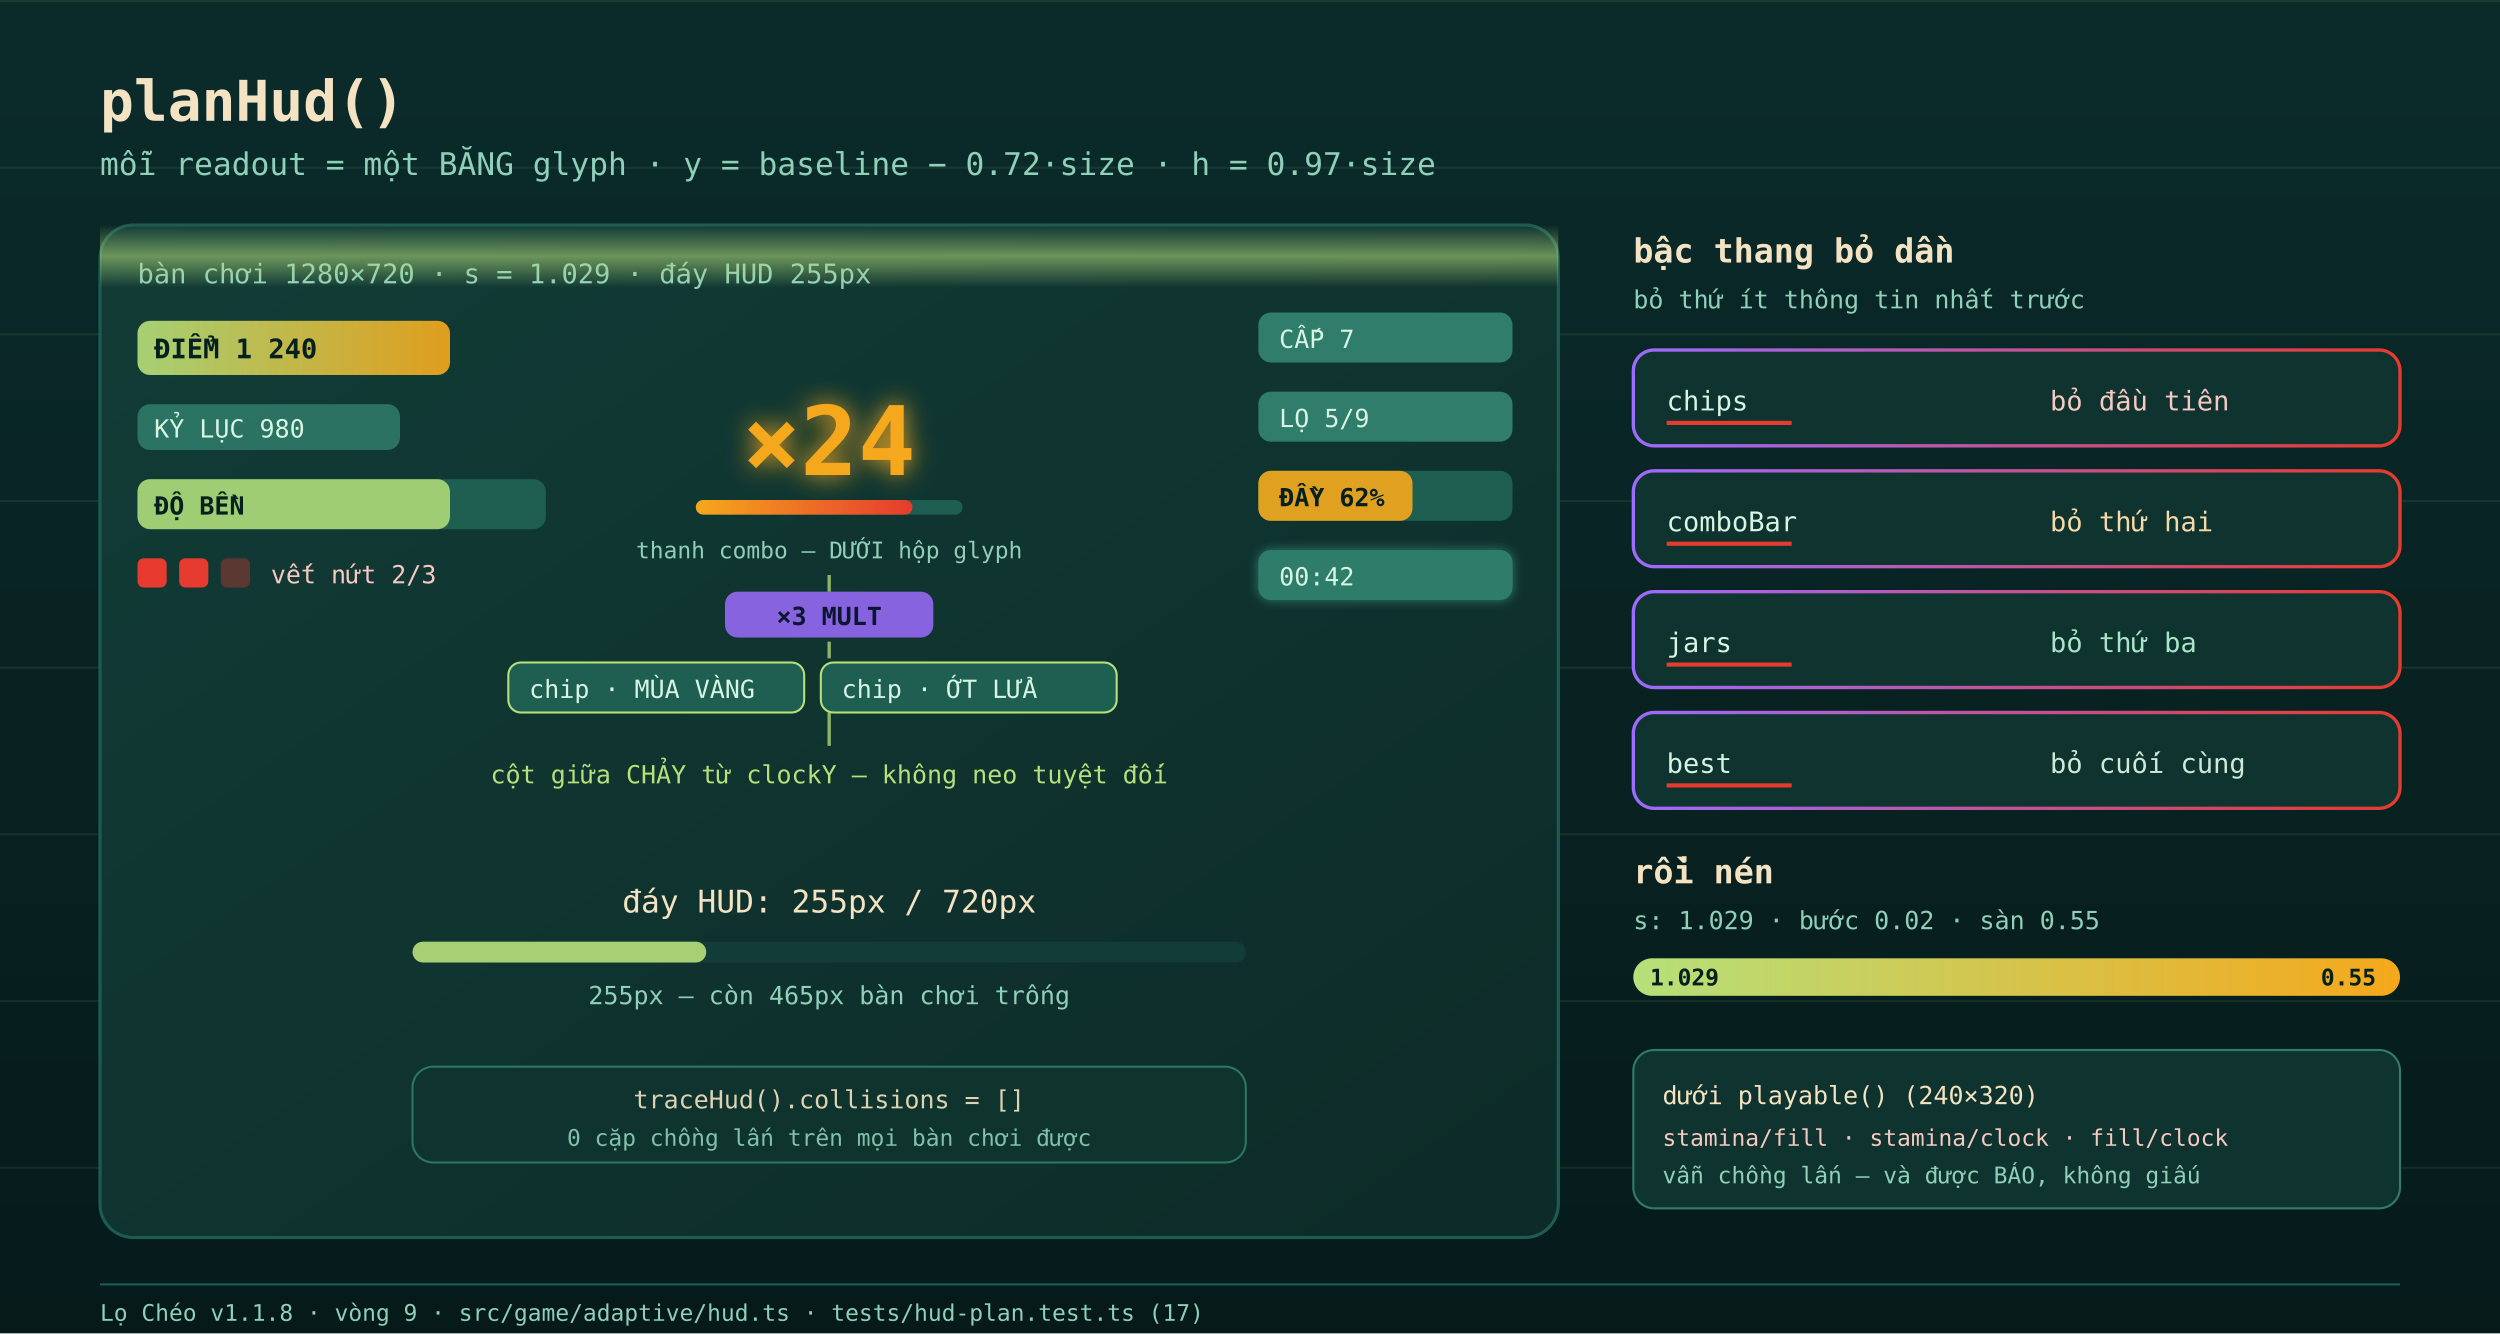
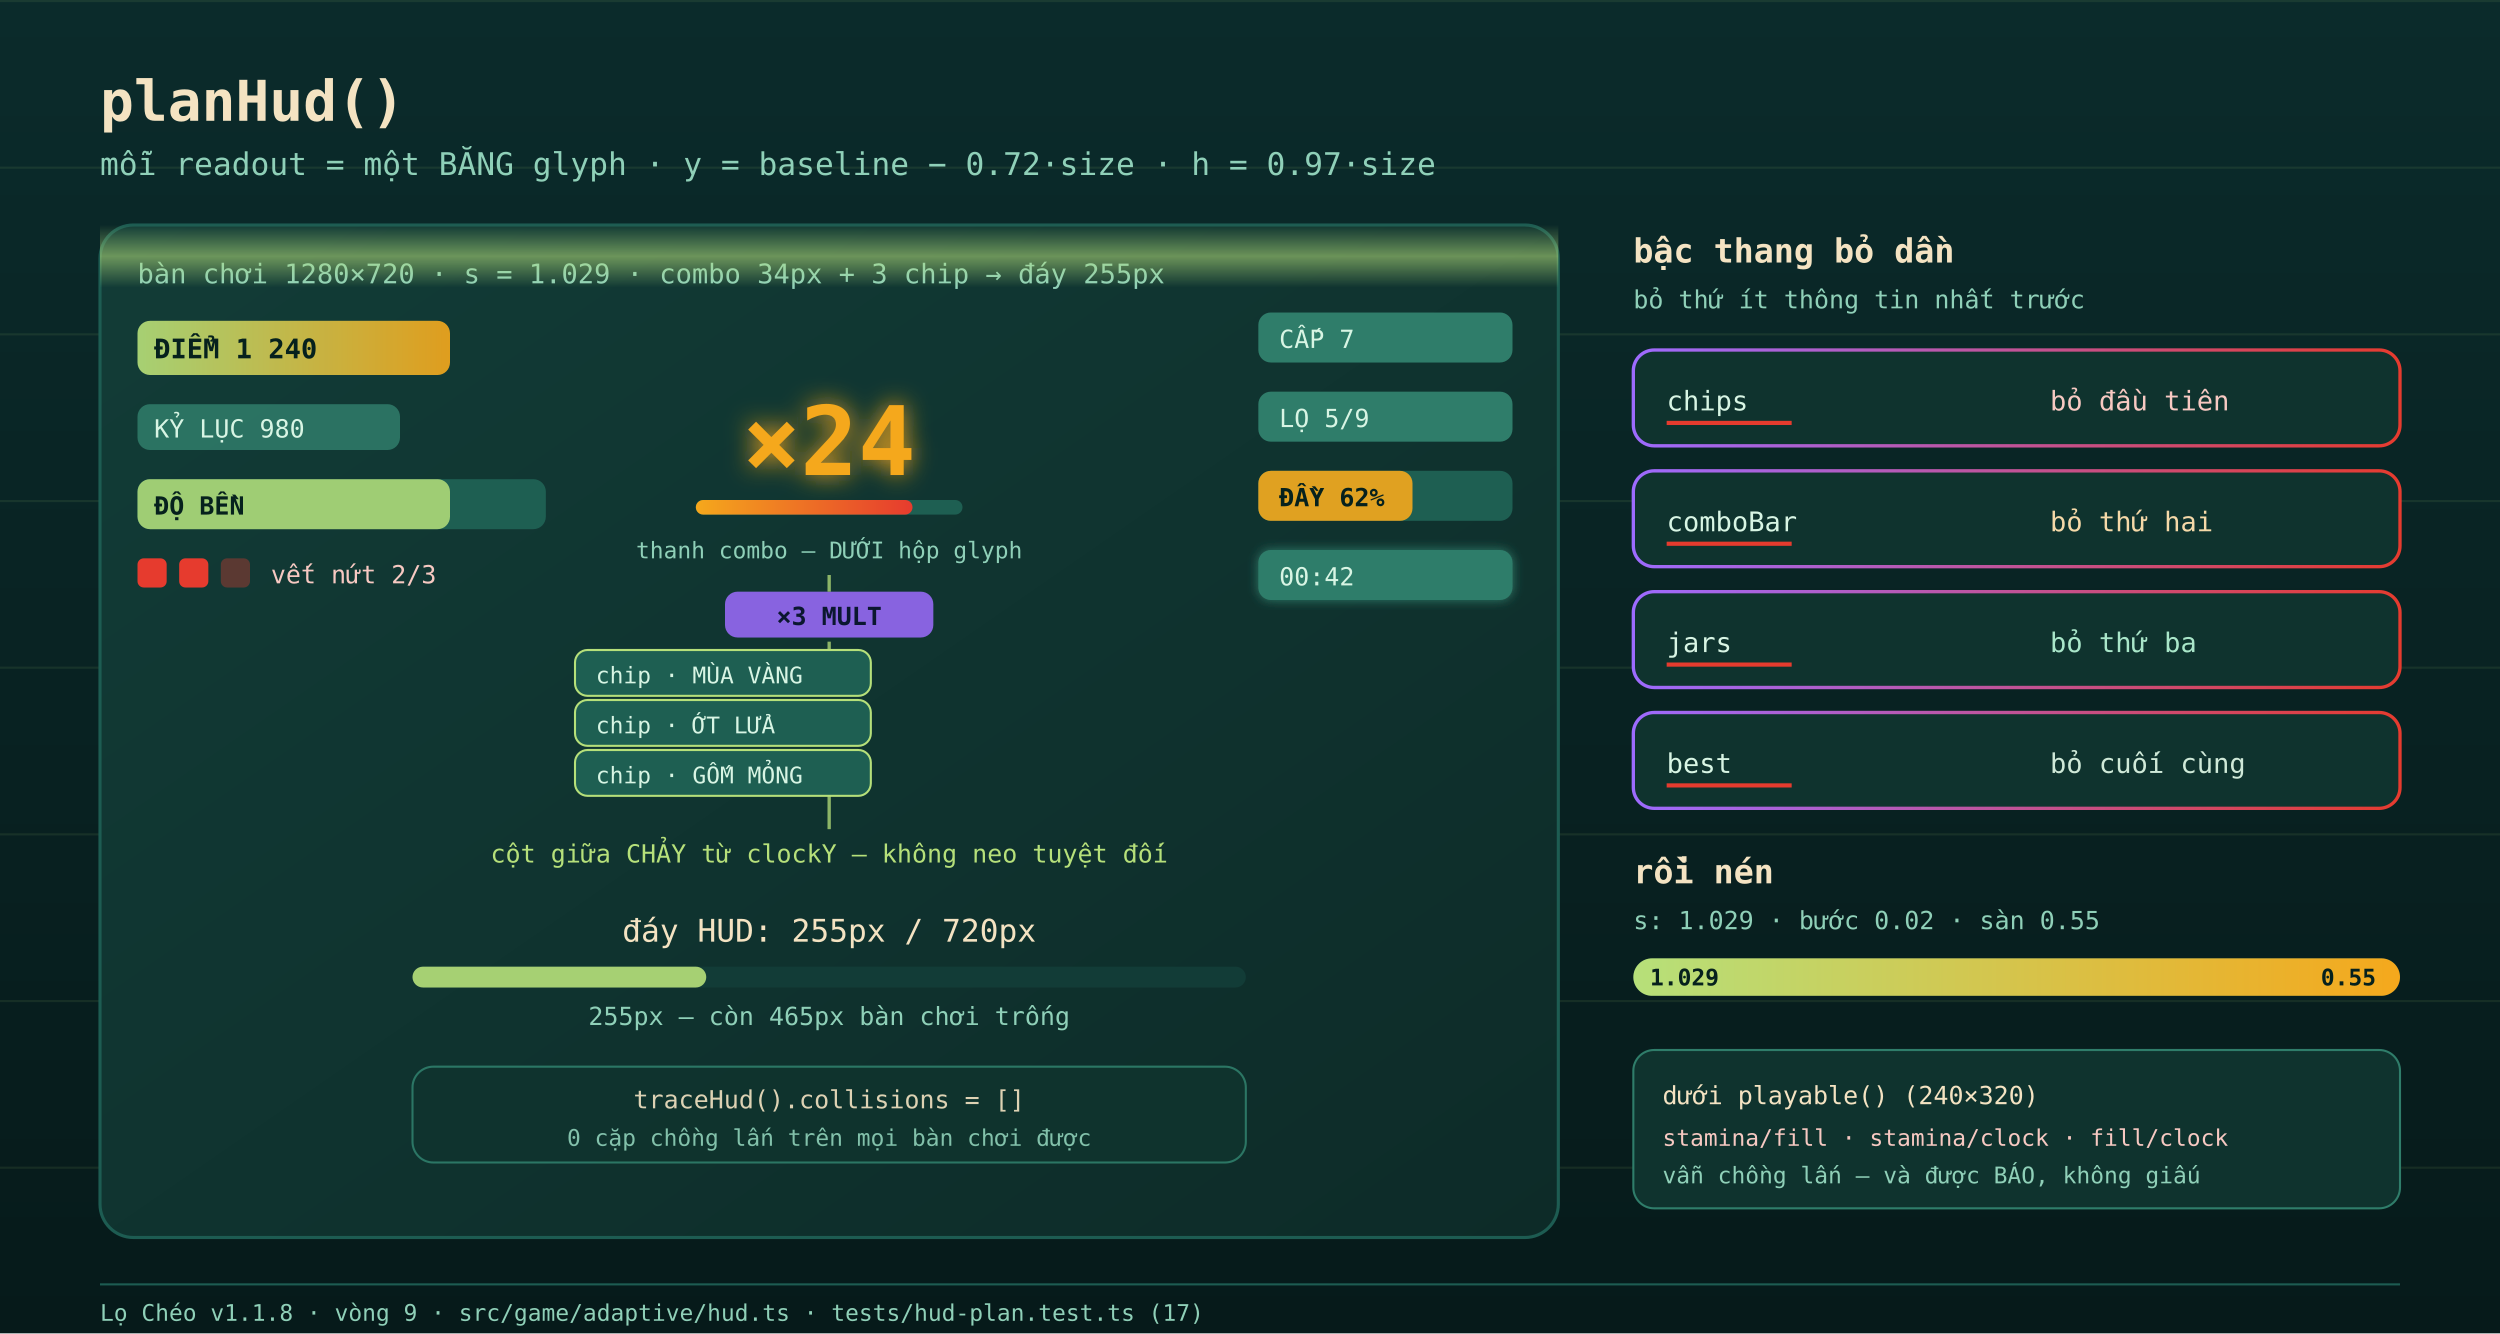
<svg xmlns="http://www.w3.org/2000/svg" viewBox="0 0 1200 640" role="img" aria-label="HUD bands của Lọ Chéo 1.1.8 — mỗi readout một băng glyph, cột giữa chảy từ đồng hồ, bậc thang bỏ dần chips → combo bar → jars → best, rồi nén tới sàn 0.55">
  <defs>
    <linearGradient id="hud-bg" x1="0" y1="0" x2="0" y2="1">
      <stop offset="0" stop-color="#0b2b2b" />
      <stop offset="1" stop-color="#061a1a" />
    </linearGradient>
    <linearGradient id="hud-board" x1="0" y1="0" x2="1" y2="1">
      <stop offset="0" stop-color="#123c37" />
      <stop offset="1" stop-color="#0d2b28" />
    </linearGradient>
    <linearGradient id="hud-band" x1="0" y1="0" x2="1" y2="0">
      <stop offset="0" stop-color="#b6e07a" />
      <stop offset="1" stop-color="#f5a81c" />
    </linearGradient>
    <linearGradient id="hud-centre" x1="0" y1="0" x2="1" y2="0">
      <stop offset="0" stop-color="#f5a81c" />
      <stop offset="1" stop-color="#e63b2e" />
    </linearGradient>
    <linearGradient id="hud-drop" x1="0" y1="0" x2="1" y2="0">
      <stop offset="0" stop-color="#9d6bff" />
      <stop offset="1" stop-color="#e63b2e" />
    </linearGradient>
    <linearGradient id="hud-sweep" x1="0" y1="0" x2="0" y2="1">
      <stop offset="0" stop-color="#b6e07a" stop-opacity="0" />
      <stop offset="0.5" stop-color="#b6e07a" stop-opacity="0.55" />
      <stop offset="1" stop-color="#b6e07a" stop-opacity="0" />
    </linearGradient>
    <filter id="hud-glow" x="-40%" y="-40%" width="180%" height="180%">
      <feGaussianBlur stdDeviation="6" result="blur" />
      <feMerge>
        <feMergeNode in="blur" />
        <feMergeNode in="SourceGraphic" />
      </feMerge>
    </filter>
    <filter id="hud-soft" x="-20%" y="-20%" width="140%" height="140%">
      <feGaussianBlur stdDeviation="2.5" result="b" />
      <feMerge>
        <feMergeNode in="b" />
        <feMergeNode in="SourceGraphic" />
      </feMerge>
    </filter>
  </defs>
  <rect width="1200" height="640" fill="url(#hud-bg)" />
  <g opacity="0.09" fill="#b6e07a">
    <rect x="0" y="0" width="1200" height="1" />
    <rect x="0" y="80" width="1200" height="1" />
    <rect x="0" y="160" width="1200" height="1" />
    <rect x="0" y="240" width="1200" height="1" />
    <rect x="0" y="320" width="1200" height="1" />
    <rect x="0" y="400" width="1200" height="1" />
    <rect x="0" y="480" width="1200" height="1" />
    <rect x="0" y="560" width="1200" height="1" />
  </g>
  <g font-family="ui-monospace, SFMono-Regular, Menlo, monospace">
    <text x="48" y="58" fill="#f4e3c2" font-size="27" font-weight="700">planHud()</text>
    <text x="48" y="84" fill="#8fd0b8" font-size="15">mỗi readout = một BĂNG glyph · y = baseline − 0.72·size · h = 0.97·size</text>
    <g transform="translate(48 108)">
      <rect width="700" height="486" rx="16" fill="url(#hud-board)" stroke="#1d5c52" stroke-width="1.5" />
-       <text x="18" y="28" fill="#8fd0b8" font-size="13">bàn chơi 1280×720 · s = 1.029 · đáy HUD 255px</text>
+       <text x="18" y="28" fill="#8fd0b8" font-size="13">bàn chơi 1280×720 · s = 1.029 · combo 34px + 3 chip → đáy 255px</text>
      <rect x="0" y="0" width="700" height="30" fill="url(#hud-sweep)">
        <animate attributeName="y" values="40;470;40" dur="7s" repeatCount="indefinite" />
      </rect>
      <g>
        <g>
          <rect x="18" y="46" width="150" height="26" rx="6" fill="url(#hud-band)" opacity="0.9" />
          <text x="26" y="64" fill="#06211d" font-size="13" font-weight="700">ĐIỂM 1 240</text>
          <animate attributeName="opacity" values="0;1;1" keyTimes="0;0.25;1" dur="6s" repeatCount="indefinite" />
        </g>
        <g>
          <rect x="18" y="86" width="126" height="22" rx="6" fill="#2f7d6a" opacity="0.85" />
          <text x="26" y="102" fill="#d8f5e4" font-size="12">KỶ LỤC 980</text>
          <animate attributeName="opacity" values="0;1;1" keyTimes="0;0.35;1" dur="6s" repeatCount="indefinite" />
        </g>
        <g>
          <rect x="18" y="122" width="196" height="24" rx="6" fill="#1e5f52" />
          <rect x="18" y="122" width="150" height="24" rx="6" fill="#b6e07a" opacity="0.85">
            <animate attributeName="width" values="150;96;150" dur="5s" repeatCount="indefinite" />
          </rect>
          <text x="26" y="139" fill="#06211d" font-size="12" font-weight="700">ĐỘ BỀN</text>
          <animate attributeName="opacity" values="0;1;1" keyTimes="0;0.45;1" dur="6s" repeatCount="indefinite" />
        </g>
        <g>
          <g fill="#e63b2e">
            <rect x="18" y="160" width="14" height="14" rx="3" />
            <rect x="38" y="160" width="14" height="14" rx="3" />
            <rect x="58" y="160" width="14" height="14" rx="3" opacity="0.35" />
          </g>
          <text x="82" y="172" fill="#f7c9c2" font-size="12">vết nứt 2/3</text>
          <animate attributeName="opacity" values="0;1;1" keyTimes="0;0.55;1" dur="6s" repeatCount="indefinite" />
        </g>
      </g>
      <g>
        <g>
          <rect x="556" y="42" width="122" height="24" rx="6" fill="#2f7d6a" />
          <text x="566" y="59" fill="#d8f5e4" font-size="12">CẤP 7</text>
          <animate attributeName="opacity" values="0;1;1" keyTimes="0;0.3;1" dur="6s" repeatCount="indefinite" />
        </g>
        <g>
          <rect x="556" y="80" width="122" height="24" rx="6" fill="#2f7d6a" />
          <text x="566" y="97" fill="#d8f5e4" font-size="12">LỌ 5/9</text>
          <animate attributeName="opacity" values="0;1;1" keyTimes="0;0.4;1" dur="6s" repeatCount="indefinite" />
        </g>
        <g>
          <rect x="556" y="118" width="122" height="24" rx="6" fill="#1e5f52" />
          <rect x="556" y="118" width="74" height="24" rx="6" fill="#f5a81c" opacity="0.9">
            <animate attributeName="width" values="74;118;74" dur="6s" repeatCount="indefinite" />
          </rect>
          <text x="566" y="135" fill="#06211d" font-size="12" font-weight="700">ĐẦY 62%</text>
          <animate attributeName="opacity" values="0;1;1" keyTimes="0;0.5;1" dur="6s" repeatCount="indefinite" />
        </g>
        <g>
          <rect x="556" y="156" width="122" height="24" rx="6" fill="#2f7d6a" filter="url(#hud-soft)" />
          <text x="566" y="173" fill="#d8f5e4" font-size="12">00:42</text>
          <animate attributeName="opacity" values="0;1;1" keyTimes="0;0.6;1" dur="6s" repeatCount="indefinite" />
        </g>
      </g>
      <g filter="url(#hud-glow)">
        <text x="350" y="120" fill="#f5a81c" font-size="46" font-weight="800" text-anchor="middle">×24</text>
        <animate attributeName="opacity" values="0;1;1" keyTimes="0;0.5;1" dur="6s" repeatCount="indefinite" />
      </g>
      <g>
        <rect x="286" y="132" width="128" height="7" rx="3.5" fill="#1e5f52" />
        <rect x="286" y="132" width="104" height="7" rx="3.5" fill="url(#hud-centre)">
          <animate attributeName="width" values="104;24;104" dur="4s" repeatCount="indefinite" />
        </rect>
        <text x="350" y="160" fill="#8fd0b8" font-size="11" text-anchor="middle">thanh combo — DƯỚI hộp glyph</text>
      </g>
      <g>
        <rect x="300" y="176" width="100" height="22" rx="6" fill="#9d6bff" opacity="0.85" />
        <text x="350" y="192" fill="#0b1730" font-size="12" font-weight="700" text-anchor="middle">×3 MULT</text>
      </g>
      <g>
-         <rect x="196" y="210" width="142" height="24" rx="6" fill="#1e5f52" stroke="#b6e07a" stroke-width="1" />
-         <text x="206" y="227" fill="#d8f5e4" font-size="12">chip · MÙA VÀNG</text>
-         <rect x="346" y="210" width="142" height="24" rx="6" fill="#1e5f52" stroke="#b6e07a" stroke-width="1" />
-         <text x="356" y="227" fill="#d8f5e4" font-size="12">chip · ỚT LỬA</text>
+         <rect x="228" y="204" width="142" height="22" rx="6" fill="#1e5f52" stroke="#b6e07a" stroke-width="1" />
+         <text x="238" y="220" fill="#d8f5e4" font-size="11">chip · MÙA VÀNG</text>
+         <rect x="228" y="228" width="142" height="22" rx="6" fill="#1e5f52" stroke="#b6e07a" stroke-width="1" />
+         <text x="238" y="244" fill="#d8f5e4" font-size="11">chip · ỚT LỬA</text>
+         <rect x="228" y="252" width="142" height="22" rx="6" fill="#1e5f52" stroke="#b6e07a" stroke-width="1" />
+         <text x="238" y="268" fill="#d8f5e4" font-size="11">chip · GỐM MỎNG</text>
      </g>
      <g stroke="#b6e07a" stroke-width="1.6" fill="none" opacity="0.75">
        <path d="M350 168 L350 176" />
-         <path d="M350 200 L350 208" />
-         <path d="M350 234 L350 250" />
-       </g>
-       <text x="350" y="268" fill="#b6e07a" font-size="12" text-anchor="middle">cột giữa CHẢY từ clockY — không neo tuyệt đối</text>
-       <text x="350" y="330" fill="#f4e3c2" font-size="15" text-anchor="middle">đáy HUD: 255px / 720px</text>
-       <rect x="150" y="344" width="400" height="10" rx="5" fill="#123c37" />
-       <rect x="150" y="344" width="141" height="10" rx="5" fill="#b6e07a" opacity="0.9" />
-       <text x="350" y="374" fill="#8fd0b8" font-size="12" text-anchor="middle">255px — còn 465px bàn chơi trống</text>
+         <path d="M350 200 L350 204" />
+         <path d="M350 274 L350 290" />
+       </g>
+       <text x="350" y="306" fill="#b6e07a" font-size="12" text-anchor="middle">cột giữa CHẢY từ clockY — không neo tuyệt đối</text>
+       <text x="350" y="344" fill="#f4e3c2" font-size="15" text-anchor="middle">đáy HUD: 255px / 720px</text>
+       <rect x="150" y="356" width="400" height="10" rx="5" fill="#123c37" />
+       <rect x="150" y="356" width="141" height="10" rx="5" fill="#b6e07a" opacity="0.9">
+         <animate attributeName="width" values="141;120;141" dur="5s" repeatCount="indefinite" />
+       </rect>
+       <text x="350" y="384" fill="#8fd0b8" font-size="12" text-anchor="middle">255px — còn 465px bàn chơi trống</text>
      <g opacity="0.9">
        <rect x="150" y="404" width="400" height="46" rx="10" fill="#0f332e" stroke="#2f7d6a" />
        <text x="350" y="424" fill="#f4e3c2" font-size="12" text-anchor="middle">traceHud().collisions = []</text>
        <text x="350" y="442" fill="#8fd0b8" font-size="11" text-anchor="middle">0 cặp chồng lấn trên mọi bàn chơi được</text>
      </g>
    </g>
    <g transform="translate(784 108)">
      <text x="0" y="18" fill="#f4e3c2" font-size="16" font-weight="700">bậc thang bỏ dần</text>
      <text x="0" y="40" fill="#8fd0b8" font-size="12">bỏ thứ ít thông tin nhất trước</text>
      <g font-size="13">
        <g transform="translate(0 60)">
          <rect width="368" height="46" rx="10" fill="#0f332e" stroke="url(#hud-drop)" stroke-width="1.6" />
          <text x="16" y="29" fill="#d8f5e4">chips</text>
          <text x="200" y="29" fill="#f7c9c2">bỏ đầu tiên</text>
          <rect x="16" y="34" width="60" height="2" fill="#e63b2e">
            <animate attributeName="width" values="0;0;336;336" keyTimes="0;0.1;0.4;1" dur="8s" repeatCount="indefinite" />
          </rect>
        </g>
        <g transform="translate(0 118)">
          <rect width="368" height="46" rx="10" fill="#0f332e" stroke="url(#hud-drop)" stroke-width="1.6" />
          <text x="16" y="29" fill="#d8f5e4">comboBar</text>
          <text x="200" y="29" fill="#f5d9a8">bỏ thứ hai</text>
          <rect x="16" y="34" width="60" height="2" fill="#e63b2e">
            <animate attributeName="width" values="0;0;336;336" keyTimes="0;0.25;0.55;1" dur="8s" repeatCount="indefinite" />
          </rect>
        </g>
        <g transform="translate(0 176)">
          <rect width="368" height="46" rx="10" fill="#0f332e" stroke="url(#hud-drop)" stroke-width="1.6" />
          <text x="16" y="29" fill="#d8f5e4">jars</text>
          <text x="200" y="29" fill="#a9e6c9">bỏ thứ ba</text>
          <rect x="16" y="34" width="60" height="2" fill="#e63b2e">
            <animate attributeName="width" values="0;0;336;336" keyTimes="0;0.4;0.7;1" dur="8s" repeatCount="indefinite" />
          </rect>
        </g>
        <g transform="translate(0 234)">
          <rect width="368" height="46" rx="10" fill="#0f332e" stroke="url(#hud-drop)" stroke-width="1.6" />
          <text x="16" y="29" fill="#d8f5e4">best</text>
          <text x="200" y="29" fill="#cfe9d8">bỏ cuối cùng</text>
          <rect x="16" y="34" width="60" height="2" fill="#e63b2e">
            <animate attributeName="width" values="0;0;336;336" keyTimes="0;0.55;0.85;1" dur="8s" repeatCount="indefinite" />
          </rect>
        </g>
      </g>
      <text x="0" y="316" fill="#f4e3c2" font-size="16" font-weight="700">rồi nén</text>
      <text x="0" y="338" fill="#8fd0b8" font-size="12">s: 1.029 · bước 0.02 · sàn 0.55</text>
      <g>
        <rect x="0" y="352" width="368" height="18" rx="9" fill="#123c37" />
        <rect x="0" y="352" width="368" height="18" rx="9" fill="url(#hud-band)">
          <animate attributeName="width" values="368;197;368" dur="6s" repeatCount="indefinite" />
        </rect>
        <g fill="#06211d" font-size="11" font-weight="700">
          <text x="8" y="365">1.029</text>
          <text x="330" y="365">0.55</text>
        </g>
      </g>
      <g transform="translate(0 396)">
        <rect width="368" height="76" rx="10" fill="#0f332e" stroke="#2f7d6a" />
        <text x="14" y="26" fill="#f4e3c2" font-size="12">dưới playable() (240×320)</text>
        <text x="14" y="46" fill="#f7c9c2" font-size="11" font-family="ui-monospace, monospace">stamina/fill · stamina/clock · fill/clock</text>
        <text x="14" y="64" fill="#8fd0b8" font-size="11">vẫn chồng lấn — và được BÁO, không giấu</text>
      </g>
    </g>
  </g>
  <g transform="translate(48 616)">
    <rect width="1104" height="1" fill="#1d5c52" />
    <text x="0" y="18" fill="#8fd0b8" font-size="11" font-family="ui-monospace, monospace">Lọ Chéo v1.1.8 · vòng 9 · src/game/adaptive/hud.ts · tests/hud-plan.test.ts (17)</text>
  </g>
</svg>
